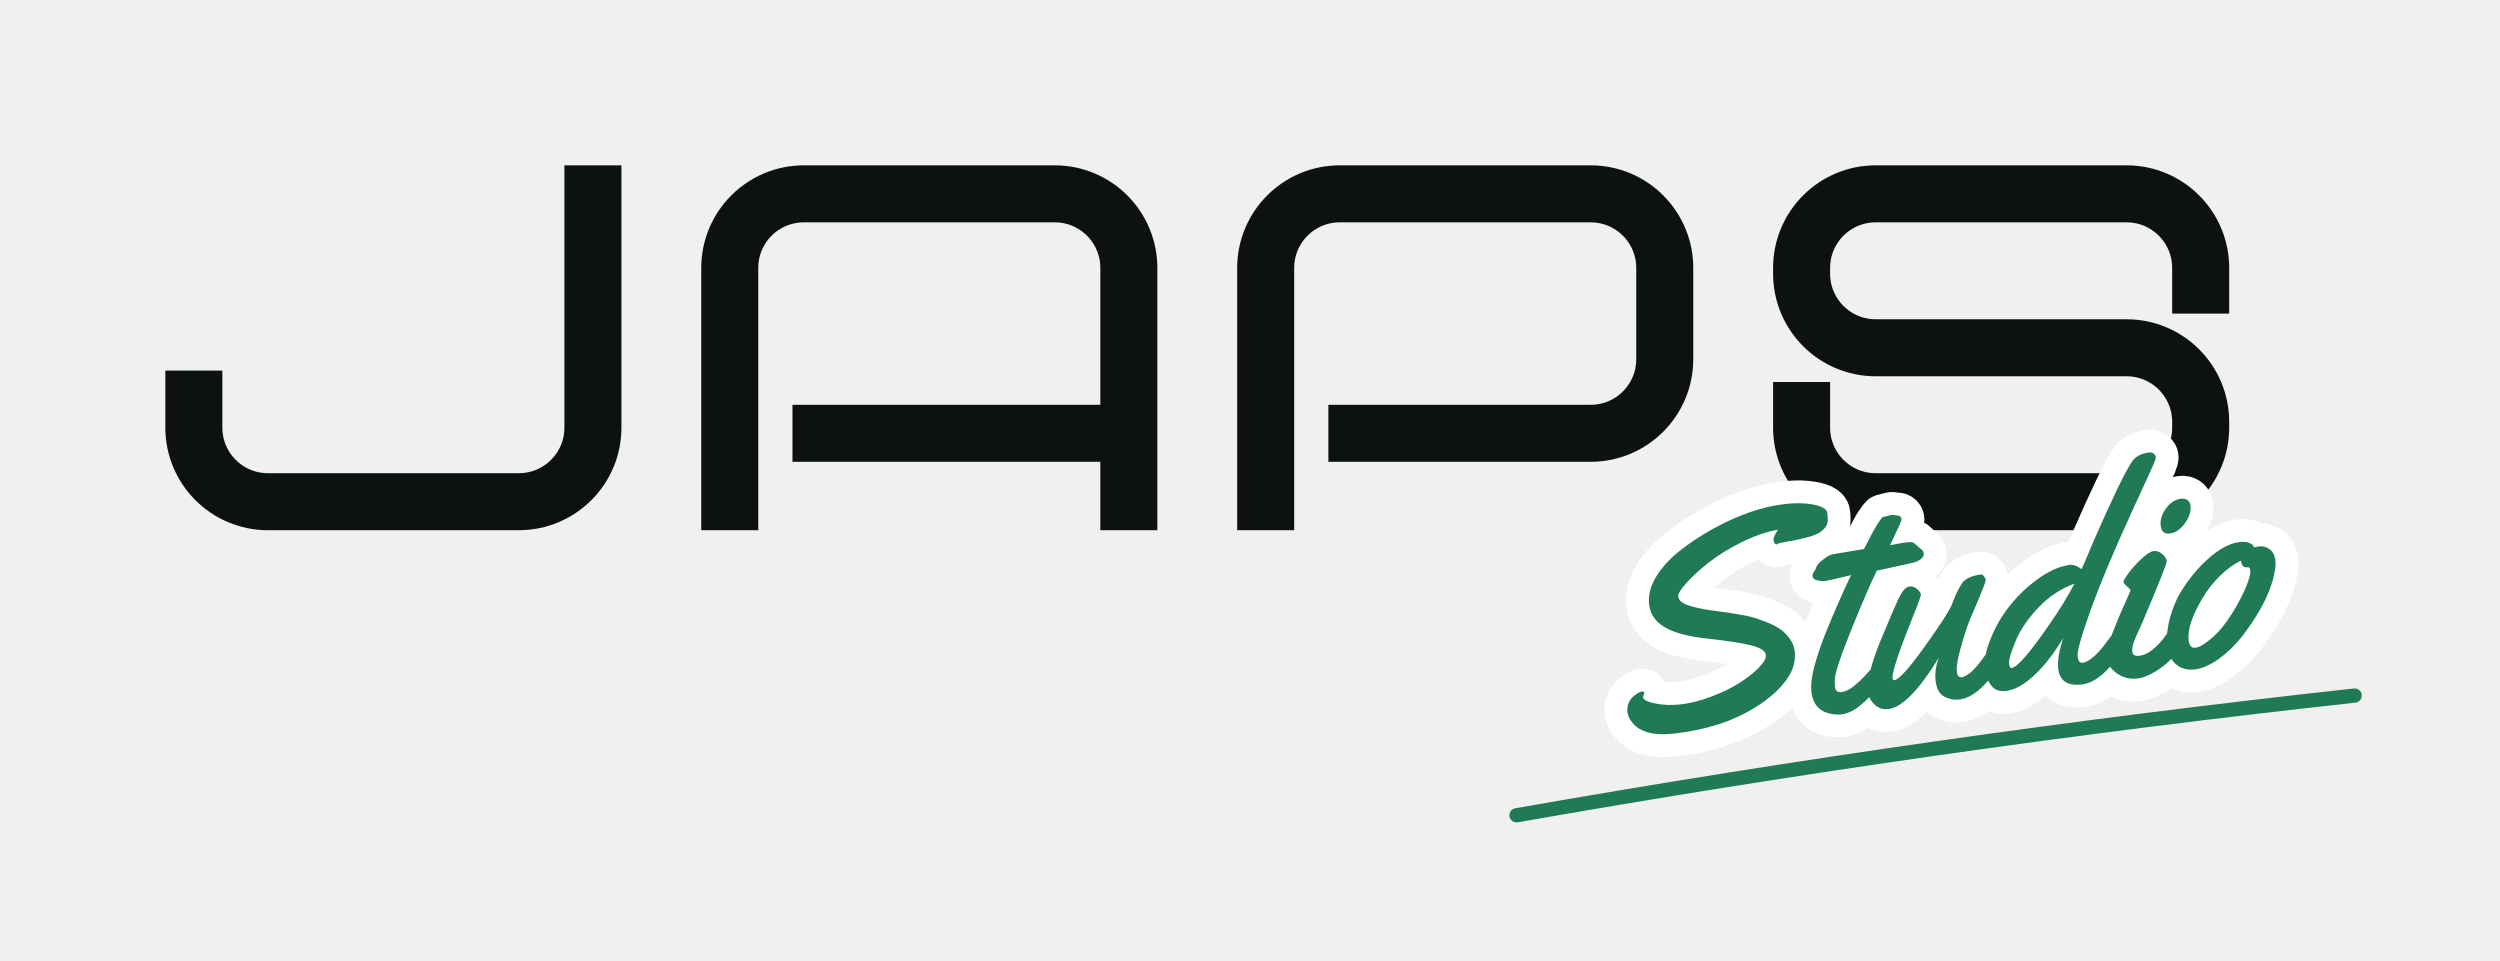
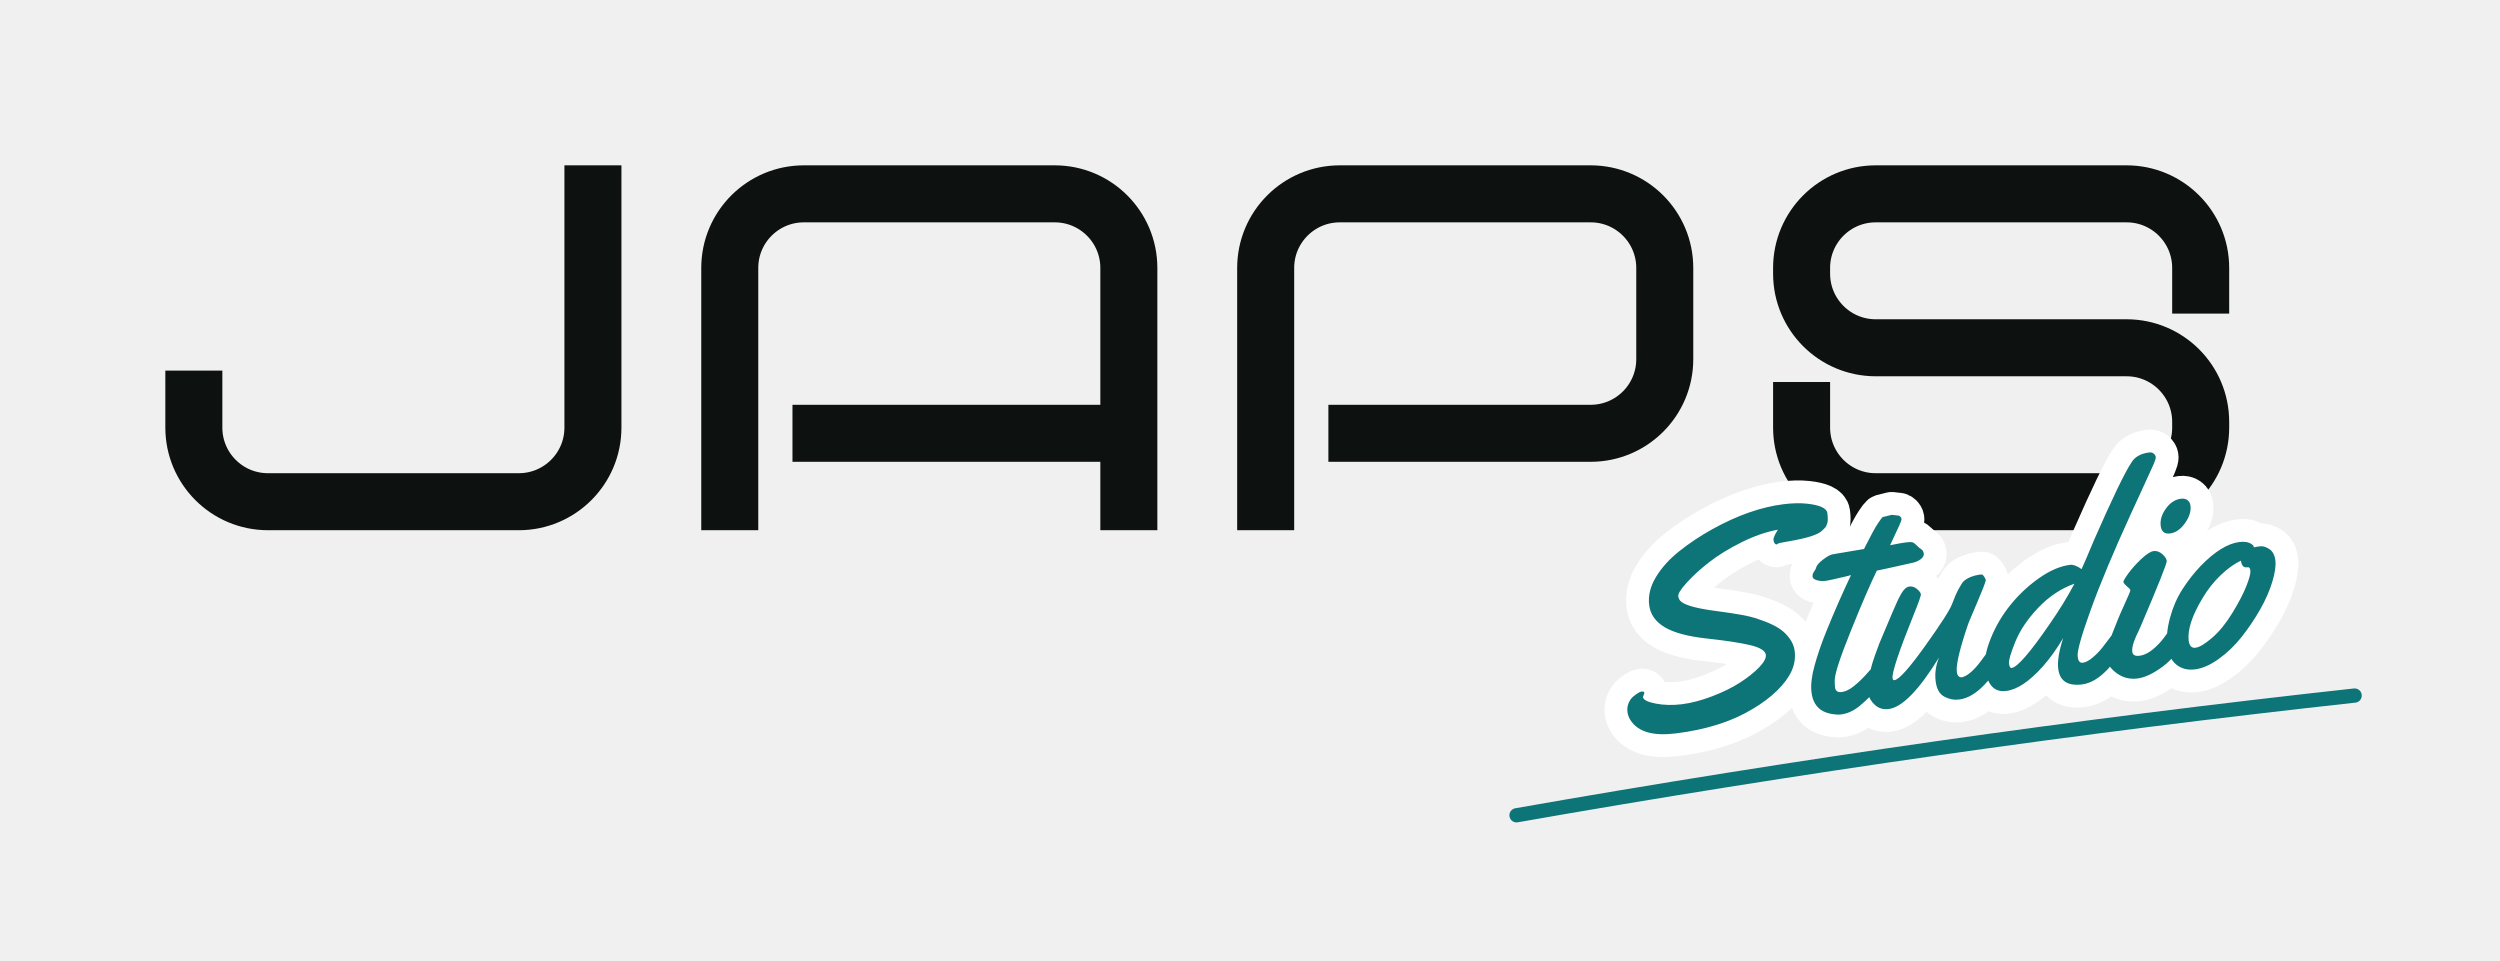
<svg xmlns="http://www.w3.org/2000/svg" viewBox="80 62 877 337" width="877" height="337">
  <g id="japs" fill="none" stroke="#0D1110" stroke-width="20">
    <path transform="translate(138 120)" d="M150 0V92A26 26 0 0 1 124 118H36A26 26 0 0 1 10 92V72" />
    <path transform="translate(326 120)" d="M10 128V36A26 26 0 0 1 36 10H124A26 26 0 0 1 150 36V128M32 94H150" />
    <path transform="translate(514 120)" d="M10 128V36A26 26 0 0 1 36 10H124A26 26 0 0 1 150 36V68A26 26 0 0 1 124 94H32" />
    <path transform="translate(702 120)" d="M150 52V36A26 26 0 0 0 124 10H36A26 26 0 0 0 10 36V38A26 26 0 0 0 36 64H124A26 26 0 0 1 150 90V92A26 26 0 0 1 124 118H36A26 26 0 0 1 10 92V76" />
  </g>
  <g id="studio" transform="rotate(-7 878 292)">
    <path d="M656.90 278.04L656.90 278.04L656.24 279.41Q656.24 280.88 660.38 282.22Q664.52 283.57 669.47 283.57Q674.42 283.57 680.36 282.10Q686.30 280.63 690.69 278.49Q695.09 276.36 697.96 274.02Q700.82 271.69 700.82 269.96L700.82 269.96Q700.82 267.78 695.75 265.90Q690.67 264.02 680.99 261.76Q671.32 259.50 666.83 256.05Q662.33 252.59 662.33 247.64Q662.33 242.69 665.89 238.17Q669.44 233.65 675.15 230.15Q680.87 226.64 687.62 223.90L687.62 223.90Q701.59 218.27 713.52 218.27L713.52 218.27Q718.09 218.27 721.59 219.08L721.59 219.08Q728.30 220.65 728.30 223.24Q728.30 225.83 727.84 226.77Q727.38 227.71 727.10 228.02Q726.82 228.32 726.39 228.63Q725.96 228.93 725.76 229.08L725.76 229.08Q723.52 230.96 713.52 231.42L713.52 231.42Q710.07 231.57 709.76 231.77Q709.46 231.98 709.23 231.98Q709 231.98 708.70 231.57Q708.39 231.16 708.39 230.25Q708.39 229.34 710.37 226.90L710.37 226.90Q704.18 227.25 697.14 229.74Q690.11 232.23 684.93 235.35Q679.75 238.48 676.30 241.50Q672.84 244.52 672.84 245.76Q672.84 247.01 673.61 247.82L673.61 247.82Q675.74 250.11 685.44 252.59L685.44 252.59Q695.49 255.18 698.84 256.76Q702.20 258.33 704.40 259.75Q706.61 261.18 707.93 262.65L707.93 262.65Q711.03 266.20 711.03 269.86Q711.03 273.52 709.08 276.71Q707.12 279.91 703.19 282.91Q699.25 285.91 693.92 288.24L693.92 288.24Q682.24 293.47 666.09 293.47L666.09 293.47Q654.31 293.47 651.06 287.23L651.06 287.23Q650.20 285.65 650.20 283.95Q650.20 282.25 650.98 280.88Q651.77 279.51 652.89 278.80L652.89 278.80Q655.07 277.43 655.98 277.43Q656.90 277.43 656.90 278.04ZM748.25 226.90L750.64 226.59L752.72 227.10Q753.18 227.10 753.54 227.56Q753.89 228.02 753.89 228.42Q753.89 228.83 752.82 230.61Q751.76 232.38 750.31 234.64Q748.86 236.90 748.76 237.11L748.76 237.11Q752.72 236.80 754.37 236.80Q756.02 236.80 756.63 237.03Q757.24 237.26 758.03 238.30Q758.82 239.34 759.48 239.87Q760.14 240.41 760.14 241.47Q760.14 242.54 758.84 243.28Q757.55 244.01 756.07 244.16L756.07 244.16Q744.29 245.33 743.07 245.38L743.07 245.38Q738.96 251.68 731.57 265.01Q724.18 278.34 723.73 281.69L723.73 281.69Q723.52 283.21 723.52 284.18L723.52 284.18Q723.52 286.16 725.61 286.16Q727.69 286.16 730.23 284.56Q732.77 282.96 734.90 281.08L734.90 281.08Q740.59 276.00 740.99 276.00L740.99 276.00Q742.31 276.00 742.31 280.57L742.31 280.57Q742.31 283.06 740.03 285.04L740.03 285.04Q734.90 289.46 731.39 291.70Q727.89 293.93 724.39 293.93L724.39 293.93Q723.63 293.93 722.96 293.78L722.96 293.78Q718.90 293.02 717.00 290.81Q715.09 288.60 715.12 284.84Q715.14 281.08 717.35 275.72Q719.56 270.37 722.91 264.32L722.91 264.32Q728.40 254.47 733.88 245.84L733.88 245.84L731.95 246.09Q726.06 246.75 725.10 246.75L725.10 246.75L724.64 246.75Q723.17 246.75 721.80 246.17Q720.43 245.59 720.43 244.72Q720.43 243.86 721.16 243.05Q721.90 242.23 722.05 241.78L722.05 241.78Q722.41 240.66 724.72 239.29Q727.03 237.92 728.20 237.84Q729.36 237.77 730.46 237.71Q731.55 237.66 732.89 237.61Q734.24 237.56 734.95 237.51L734.95 237.51L739.52 237.31Q743.79 230.91 745.38 229.08Q746.98 227.25 747.24 227.08Q747.49 226.90 748.25 226.90L748.25 226.90ZM781.06 276.05L781.06 276.05Q782.02 276.05 782.23 277.53Q782.43 279 782.43 280.57Q782.43 282.15 782.13 282.76L782.13 282.76Q780.65 285.60 775.68 289.69Q770.70 293.78 766.23 293.78L766.23 293.78Q763.49 293.78 761.15 292.13Q758.82 290.48 758.82 286.36Q758.82 282.25 761 278.29L761 278.29Q748.41 294.08 741.25 294.08L741.25 294.08Q738.40 294.08 736.65 292.05Q734.90 290.02 734.90 287.86Q734.90 285.70 735.51 283.39Q736.12 281.08 736.80 279.25Q737.49 277.43 738.83 274.73Q740.18 272.04 740.84 270.82Q741.50 269.61 742.95 267.14Q744.39 264.68 746.76 260.52Q749.12 256.35 750.67 254.35Q752.21 252.34 753.69 252.31Q755.16 252.29 756.28 253.51Q757.39 254.73 757.39 255.49Q757.39 256.25 753.99 262.34L753.99 262.34Q743.94 280.52 743.94 283.52L743.94 283.52Q743.94 284.28 744.50 284.28L744.50 284.28Q746.93 284.28 756.63 273.72Q766.33 263.16 767.86 260.19Q769.38 257.21 770.83 255.18Q772.27 253.15 772.98 252.70L772.98 252.70Q775.17 251.27 778.62 251.17L778.62 251.17Q779.18 251.17 779.48 251.22Q779.79 251.27 780.20 252.09Q780.60 252.90 780.60 253.36L780.60 253.36Q780.14 254.78 776.56 260.92Q772.98 267.07 772.58 267.88L772.58 267.88Q766.59 280.27 766.59 284.03L766.59 284.03Q766.59 286.16 768.21 286.16L768.21 286.16Q771.16 285.75 775.32 281.44L775.32 281.44Q776.84 279.86 778.34 278.24Q779.84 276.61 780.20 276.33Q780.55 276.05 781.06 276.05ZM842.96 215.88Q843.93 215.88 844.48 216.49Q845.04 217.10 845.04 217.73Q845.04 218.37 844.05 220.07Q843.06 221.77 839.51 227.48Q835.95 233.20 833.97 236.45L833.97 236.45Q822.45 255.18 815.89 268.13Q809.34 281.08 809.34 283.77L809.34 283.77L809.34 284.18Q809.34 286.26 810.87 286.26Q812.39 286.26 814.55 284.84Q816.71 283.42 818.33 281.79Q819.96 280.17 821.61 278.42Q823.26 276.66 823.61 276.36Q823.97 276.05 824.53 276.05L824.53 276.05Q825.39 276.05 825.64 277.15Q825.90 278.24 825.90 280.19Q825.90 282.15 825.59 282.76L825.59 282.76Q824.12 285.60 819.12 289.69Q814.12 293.78 809.65 293.78L809.65 293.78Q802.03 293.78 802.03 287.33L802.03 287.33Q802.03 283.32 805.08 276.82L805.08 276.82Q800.96 282.15 796.70 285.91L796.70 285.91Q788.78 292.81 782.94 292.81L782.94 292.81Q779.69 292.81 778.14 290.53Q776.59 288.24 776.59 283.95Q776.59 279.66 779.94 273.67Q783.29 267.68 788.29 262.88Q793.30 258.08 799.39 254.85Q805.48 251.63 810.61 251.63L810.61 251.63Q812.24 251.63 814.42 253.61L814.42 253.61Q815.89 251.27 819.86 244.27L819.86 244.27Q832.30 223.29 836.31 218.67L836.31 218.67Q838.44 215.88 842.96 215.88L842.96 215.88ZM811.32 258.38L811.32 258.38Q804.01 260.01 797.71 265.19Q791.42 270.37 788.27 276.03Q785.12 281.69 785.12 283.37Q785.12 285.04 785.83 285.04L785.83 285.04Q788.88 285.04 800.91 271.43L800.91 271.43Q806.91 264.73 811.32 258.38ZM855.05 236.24L855.05 236.24Q855.05 239.14 852.36 242.06Q849.66 244.98 846.74 244.98Q843.82 244.98 843.82 241.93Q843.82 238.88 846.39 236.12Q848.95 233.35 852.05 233.35L852.05 233.35Q853.42 233.35 854.23 234.11Q855.05 234.87 855.05 236.24ZM846.82 280.57L846.82 280.57Q846.82 282.10 846.52 282.76L846.52 282.76Q844.03 287.84 838.59 290.96Q833.16 294.08 829.15 294.08Q825.14 294.08 822.24 291.39Q819.35 288.70 819.35 285.91Q819.35 283.11 822.14 277.78Q824.93 272.45 827.73 267.93Q830.52 263.41 830.52 263.03Q830.52 262.65 829.48 261.53Q828.44 260.41 828.44 259.88Q828.44 259.35 830.54 257.09Q832.65 254.83 835.67 252.62Q838.70 250.41 840.29 250.41Q841.89 250.41 843.16 251.83Q844.43 253.25 844.43 254.42Q844.43 255.59 832.35 276.41L832.35 276.41Q832.20 276.71 831.51 277.76Q830.82 278.80 830.44 279.48Q830.06 280.17 829.55 281.13L829.55 281.13Q828.54 283.16 828.54 284.54L828.54 284.54Q828.54 286.26 830.88 286.26Q833.21 286.26 835.72 284.66Q838.24 283.06 840.07 281.13L840.07 281.13Q844.84 276.00 845.50 276.00L845.50 276.00Q846.82 276.00 846.82 280.57ZM877.54 253.30Q879.07 253.30 880.67 254.68Q882.27 256.05 882.27 258.87Q882.27 261.68 880.29 266.18Q878.30 270.67 874.85 275.32Q871.40 279.96 867.26 284.05Q863.12 288.14 858.32 290.76Q853.52 293.37 849.61 293.37Q845.70 293.37 843.34 290.91Q840.98 288.45 840.98 284.05Q840.98 279.66 843.14 274.33Q845.30 269.00 848.70 264.91Q852.10 260.82 856.06 257.57L856.06 257.57Q864.34 250.92 870.59 250.92L870.59 250.92Q873.38 250.92 874.80 252.29L874.80 252.29Q875.31 252.75 875.31 253.10L875.31 253.10L875.31 253.41Q876.02 253.30 877.54 253.30ZM872.41 260.06L872.41 260.06L872.06 260.06Q870.28 260.06 870.28 257.47L870.28 257.47Q866.57 258.69 862.51 261.73Q858.45 264.78 855.25 268.95L855.25 268.95Q848.75 277.27 848.65 283.01L848.65 283.01Q848.65 285.86 850.73 285.86Q852.81 285.86 856.93 283.11Q861.04 280.37 865.08 275.29Q869.11 270.21 871.12 266.48Q873.13 262.75 873.13 261.40Q873.13 260.06 872.41 260.06Z" fill="#FFFFFF" stroke="#FFFFFF" stroke-width="16" stroke-linejoin="round" />
-     <path d="M656.90 278.04L656.90 278.04L656.24 279.41Q656.24 280.88 660.38 282.22Q664.52 283.57 669.47 283.57Q674.42 283.57 680.36 282.10Q686.30 280.63 690.69 278.49Q695.09 276.36 697.96 274.02Q700.82 271.69 700.82 269.96L700.82 269.96Q700.82 267.78 695.75 265.90Q690.67 264.02 680.99 261.76Q671.32 259.50 666.83 256.05Q662.33 252.59 662.33 247.64Q662.33 242.69 665.89 238.17Q669.44 233.65 675.15 230.15Q680.87 226.64 687.62 223.90L687.62 223.90Q701.59 218.27 713.52 218.27L713.52 218.27Q718.09 218.27 721.59 219.08L721.59 219.08Q728.30 220.65 728.30 223.24Q728.30 225.83 727.84 226.77Q727.38 227.71 727.10 228.02Q726.82 228.32 726.39 228.63Q725.96 228.93 725.76 229.08L725.76 229.08Q723.52 230.96 713.52 231.42L713.52 231.42Q710.07 231.57 709.76 231.77Q709.46 231.98 709.23 231.98Q709 231.98 708.70 231.57Q708.39 231.16 708.39 230.25Q708.39 229.34 710.37 226.90L710.37 226.90Q704.18 227.25 697.14 229.74Q690.11 232.23 684.93 235.35Q679.75 238.48 676.30 241.50Q672.84 244.52 672.84 245.76Q672.84 247.01 673.61 247.82L673.61 247.82Q675.74 250.11 685.44 252.59L685.44 252.59Q695.49 255.18 698.84 256.76Q702.20 258.33 704.40 259.75Q706.61 261.18 707.93 262.65L707.93 262.65Q711.03 266.20 711.03 269.86Q711.03 273.52 709.08 276.71Q707.12 279.91 703.19 282.91Q699.25 285.91 693.92 288.24L693.92 288.24Q682.24 293.47 666.09 293.47L666.09 293.47Q654.31 293.47 651.06 287.23L651.06 287.23Q650.20 285.65 650.20 283.95Q650.20 282.25 650.98 280.88Q651.77 279.51 652.89 278.80L652.89 278.80Q655.07 277.43 655.98 277.43Q656.90 277.43 656.90 278.04ZM748.25 226.90L750.64 226.59L752.72 227.10Q753.18 227.10 753.54 227.56Q753.89 228.02 753.89 228.42Q753.89 228.83 752.82 230.61Q751.76 232.38 750.31 234.64Q748.86 236.90 748.76 237.11L748.76 237.11Q752.72 236.80 754.37 236.80Q756.02 236.80 756.63 237.03Q757.24 237.26 758.03 238.30Q758.82 239.34 759.48 239.87Q760.14 240.41 760.14 241.47Q760.14 242.54 758.84 243.28Q757.55 244.01 756.07 244.16L756.07 244.16Q744.29 245.33 743.07 245.38L743.07 245.38Q738.96 251.68 731.57 265.01Q724.18 278.34 723.73 281.69L723.73 281.69Q723.52 283.21 723.52 284.18L723.52 284.18Q723.52 286.16 725.61 286.16Q727.69 286.16 730.23 284.56Q732.77 282.96 734.90 281.08L734.90 281.08Q740.59 276.00 740.99 276.00L740.99 276.00Q742.31 276.00 742.31 280.57L742.31 280.57Q742.31 283.06 740.03 285.04L740.03 285.04Q734.90 289.46 731.39 291.70Q727.89 293.93 724.39 293.93L724.39 293.93Q723.63 293.93 722.96 293.78L722.96 293.78Q718.90 293.02 717.00 290.81Q715.09 288.60 715.12 284.84Q715.14 281.08 717.35 275.72Q719.56 270.37 722.91 264.32L722.91 264.32Q728.40 254.47 733.88 245.84L733.88 245.84L731.95 246.09Q726.06 246.75 725.10 246.75L725.10 246.75L724.64 246.75Q723.17 246.75 721.80 246.17Q720.43 245.59 720.43 244.72Q720.43 243.86 721.16 243.05Q721.90 242.23 722.05 241.78L722.05 241.78Q722.41 240.66 724.72 239.29Q727.03 237.92 728.20 237.84Q729.36 237.77 730.46 237.71Q731.55 237.66 732.89 237.61Q734.24 237.56 734.95 237.51L734.95 237.51L739.52 237.31Q743.79 230.91 745.38 229.08Q746.98 227.25 747.24 227.08Q747.49 226.90 748.25 226.90L748.25 226.90ZM781.06 276.05L781.06 276.05Q782.02 276.05 782.23 277.53Q782.43 279 782.43 280.57Q782.43 282.15 782.13 282.76L782.13 282.76Q780.65 285.60 775.68 289.69Q770.70 293.78 766.23 293.78L766.23 293.78Q763.49 293.78 761.15 292.13Q758.82 290.48 758.82 286.36Q758.82 282.25 761 278.29L761 278.29Q748.41 294.08 741.25 294.08L741.25 294.08Q738.40 294.08 736.65 292.05Q734.90 290.02 734.90 287.86Q734.90 285.70 735.51 283.39Q736.12 281.08 736.80 279.25Q737.49 277.43 738.83 274.73Q740.18 272.04 740.84 270.82Q741.50 269.61 742.95 267.14Q744.39 264.68 746.76 260.52Q749.12 256.35 750.67 254.35Q752.21 252.34 753.69 252.31Q755.16 252.29 756.28 253.51Q757.39 254.73 757.39 255.49Q757.39 256.25 753.99 262.34L753.99 262.34Q743.94 280.52 743.94 283.52L743.94 283.52Q743.94 284.28 744.50 284.28L744.50 284.28Q746.93 284.28 756.63 273.72Q766.33 263.16 767.86 260.19Q769.38 257.21 770.83 255.18Q772.27 253.15 772.98 252.70L772.98 252.70Q775.17 251.27 778.62 251.17L778.62 251.17Q779.18 251.17 779.48 251.22Q779.79 251.27 780.20 252.09Q780.60 252.90 780.60 253.36L780.60 253.36Q780.14 254.78 776.56 260.92Q772.98 267.07 772.58 267.88L772.58 267.88Q766.59 280.27 766.59 284.03L766.59 284.03Q766.59 286.16 768.21 286.16L768.21 286.16Q771.16 285.75 775.32 281.44L775.32 281.44Q776.84 279.86 778.34 278.24Q779.84 276.61 780.20 276.33Q780.55 276.05 781.06 276.05ZM842.96 215.88Q843.93 215.88 844.48 216.49Q845.04 217.10 845.04 217.73Q845.04 218.37 844.05 220.07Q843.06 221.77 839.51 227.48Q835.95 233.20 833.97 236.45L833.97 236.45Q822.45 255.18 815.89 268.13Q809.34 281.08 809.34 283.77L809.34 283.77L809.34 284.18Q809.34 286.26 810.87 286.26Q812.39 286.26 814.55 284.84Q816.71 283.42 818.33 281.79Q819.96 280.17 821.61 278.42Q823.26 276.66 823.61 276.36Q823.97 276.05 824.53 276.05L824.53 276.05Q825.39 276.05 825.64 277.15Q825.90 278.24 825.90 280.19Q825.90 282.15 825.59 282.76L825.59 282.76Q824.12 285.60 819.12 289.69Q814.12 293.78 809.65 293.78L809.65 293.78Q802.03 293.78 802.03 287.33L802.03 287.33Q802.03 283.32 805.08 276.82L805.08 276.82Q800.96 282.15 796.70 285.91L796.70 285.91Q788.78 292.81 782.94 292.81L782.94 292.81Q779.69 292.81 778.14 290.53Q776.59 288.24 776.59 283.95Q776.59 279.66 779.94 273.67Q783.29 267.68 788.29 262.88Q793.30 258.08 799.39 254.85Q805.48 251.63 810.61 251.63L810.61 251.63Q812.24 251.63 814.42 253.61L814.42 253.61Q815.89 251.27 819.86 244.27L819.86 244.27Q832.30 223.29 836.31 218.67L836.31 218.67Q838.44 215.88 842.96 215.88L842.96 215.88ZM811.32 258.38L811.32 258.38Q804.01 260.01 797.71 265.19Q791.42 270.37 788.27 276.03Q785.12 281.69 785.12 283.37Q785.12 285.04 785.83 285.04L785.83 285.04Q788.88 285.04 800.91 271.43L800.91 271.43Q806.91 264.73 811.32 258.38ZM855.05 236.24L855.05 236.24Q855.05 239.14 852.36 242.06Q849.66 244.98 846.74 244.98Q843.82 244.98 843.82 241.93Q843.82 238.88 846.39 236.12Q848.95 233.35 852.05 233.35L852.05 233.35Q853.42 233.35 854.23 234.11Q855.05 234.87 855.05 236.24ZM846.82 280.57L846.82 280.57Q846.82 282.10 846.52 282.76L846.52 282.76Q844.03 287.84 838.59 290.96Q833.16 294.08 829.15 294.08Q825.14 294.08 822.24 291.39Q819.35 288.70 819.35 285.91Q819.35 283.11 822.14 277.78Q824.93 272.45 827.73 267.93Q830.52 263.41 830.52 263.03Q830.52 262.65 829.48 261.53Q828.44 260.41 828.44 259.88Q828.44 259.35 830.54 257.09Q832.65 254.83 835.67 252.62Q838.70 250.41 840.29 250.41Q841.89 250.41 843.16 251.83Q844.43 253.25 844.43 254.42Q844.43 255.59 832.35 276.41L832.35 276.41Q832.20 276.71 831.51 277.76Q830.82 278.80 830.44 279.48Q830.06 280.17 829.55 281.13L829.55 281.13Q828.54 283.16 828.54 284.54L828.54 284.54Q828.54 286.26 830.88 286.26Q833.21 286.26 835.72 284.66Q838.24 283.06 840.07 281.13L840.07 281.13Q844.84 276.00 845.50 276.00L845.50 276.00Q846.82 276.00 846.82 280.57ZM877.54 253.30Q879.07 253.30 880.67 254.68Q882.27 256.05 882.27 258.87Q882.27 261.68 880.29 266.18Q878.30 270.67 874.85 275.32Q871.40 279.96 867.26 284.05Q863.12 288.14 858.32 290.76Q853.52 293.37 849.61 293.37Q845.70 293.37 843.34 290.91Q840.98 288.45 840.98 284.05Q840.98 279.66 843.14 274.33Q845.30 269.00 848.70 264.91Q852.10 260.82 856.06 257.57L856.06 257.57Q864.34 250.92 870.59 250.92L870.59 250.92Q873.38 250.92 874.80 252.29L874.80 252.29Q875.31 252.75 875.31 253.10L875.31 253.10L875.31 253.41Q876.02 253.30 877.54 253.30ZM872.41 260.06L872.41 260.06L872.06 260.06Q870.28 260.06 870.28 257.47L870.28 257.47Q866.57 258.69 862.51 261.73Q858.45 264.78 855.25 268.95L855.25 268.95Q848.75 277.27 848.65 283.01L848.65 283.01Q848.65 285.86 850.73 285.86Q852.81 285.86 856.93 283.11Q861.04 280.37 865.08 275.29Q869.11 270.21 871.12 266.48Q873.13 262.75 873.13 261.40Q873.13 260.06 872.41 260.06Z" fill="#1F7A55" />
+     <path d="M656.90 278.04L656.90 278.04L656.24 279.41Q656.24 280.88 660.38 282.22Q664.52 283.57 669.47 283.57Q674.42 283.57 680.36 282.10Q686.30 280.63 690.69 278.49Q695.09 276.36 697.96 274.02Q700.82 271.69 700.82 269.96L700.82 269.96Q700.82 267.78 695.75 265.90Q690.67 264.02 680.99 261.76Q671.32 259.50 666.83 256.05Q662.33 252.59 662.33 247.64Q662.33 242.69 665.89 238.17Q669.44 233.65 675.15 230.15Q680.87 226.64 687.62 223.90L687.62 223.90Q701.59 218.27 713.52 218.27L713.52 218.27Q718.09 218.27 721.59 219.08L721.59 219.08Q728.30 220.65 728.30 223.24Q728.30 225.83 727.84 226.77Q727.38 227.71 727.10 228.02Q726.82 228.32 726.39 228.63Q725.96 228.93 725.76 229.08L725.76 229.08Q723.52 230.96 713.52 231.42L713.52 231.42Q710.07 231.57 709.76 231.77Q709.46 231.98 709.23 231.98Q709 231.98 708.70 231.57Q708.39 231.16 708.39 230.25Q708.39 229.34 710.37 226.90L710.37 226.90Q704.18 227.25 697.14 229.74Q690.11 232.23 684.93 235.35Q679.75 238.48 676.30 241.50Q672.84 244.52 672.84 245.76Q672.84 247.01 673.61 247.82L673.61 247.82Q675.74 250.11 685.44 252.59L685.44 252.59Q695.49 255.18 698.84 256.76Q702.20 258.33 704.40 259.75Q706.61 261.18 707.93 262.65L707.93 262.65Q711.03 266.20 711.03 269.86Q711.03 273.52 709.08 276.71Q707.12 279.91 703.19 282.91Q699.25 285.91 693.92 288.24L693.92 288.24Q682.24 293.47 666.09 293.47L666.09 293.47Q654.31 293.47 651.06 287.23L651.06 287.23Q650.20 285.65 650.20 283.95Q650.20 282.25 650.98 280.88Q651.77 279.51 652.89 278.80L652.89 278.80Q655.07 277.43 655.98 277.43Q656.90 277.43 656.90 278.04ZM748.25 226.90L750.64 226.59L752.72 227.10Q753.18 227.10 753.54 227.56Q753.89 228.02 753.89 228.42Q753.89 228.83 752.82 230.61Q751.76 232.38 750.31 234.64Q748.86 236.90 748.76 237.11L748.76 237.11Q752.72 236.80 754.37 236.80Q756.02 236.80 756.63 237.03Q757.24 237.26 758.03 238.30Q758.82 239.34 759.48 239.87Q760.14 240.41 760.14 241.47Q760.14 242.54 758.84 243.28Q757.55 244.01 756.07 244.16L756.07 244.16Q744.29 245.33 743.07 245.38L743.07 245.38Q738.96 251.68 731.57 265.01Q724.18 278.34 723.73 281.69L723.73 281.69Q723.52 283.21 723.52 284.18L723.52 284.18Q723.52 286.16 725.61 286.16Q727.69 286.16 730.23 284.56Q732.77 282.96 734.90 281.08L734.90 281.08Q740.59 276.00 740.99 276.00L740.99 276.00Q742.31 276.00 742.31 280.57L742.31 280.57Q742.31 283.06 740.03 285.04L740.03 285.04Q734.90 289.46 731.39 291.70Q727.89 293.93 724.39 293.93L724.39 293.93Q723.63 293.93 722.96 293.78L722.96 293.78Q718.90 293.02 717.00 290.81Q715.09 288.60 715.12 284.84Q715.14 281.08 717.35 275.72Q719.56 270.37 722.91 264.32L722.91 264.32Q728.40 254.47 733.88 245.84L733.88 245.84L731.95 246.09Q726.06 246.75 725.10 246.75L725.10 246.75L724.64 246.75Q723.17 246.75 721.80 246.17Q720.43 245.59 720.43 244.72Q720.43 243.86 721.16 243.05Q721.90 242.23 722.05 241.78L722.05 241.78Q722.41 240.66 724.72 239.29Q727.03 237.92 728.20 237.84Q729.36 237.77 730.46 237.71Q731.55 237.66 732.89 237.61Q734.24 237.56 734.95 237.51L734.95 237.51L739.52 237.31Q743.79 230.91 745.38 229.08Q746.98 227.25 747.24 227.08Q747.49 226.90 748.25 226.90L748.25 226.90ZM781.06 276.05L781.06 276.05Q782.02 276.05 782.23 277.53Q782.43 279 782.43 280.57Q782.43 282.15 782.13 282.76L782.13 282.76Q780.65 285.60 775.68 289.69Q770.70 293.78 766.23 293.78L766.23 293.78Q763.49 293.78 761.15 292.13Q758.82 290.48 758.82 286.36Q758.82 282.25 761 278.29L761 278.29Q748.41 294.08 741.25 294.08L741.25 294.08Q738.40 294.08 736.65 292.05Q734.90 290.02 734.90 287.86Q734.90 285.70 735.51 283.39Q736.12 281.08 736.80 279.25Q737.49 277.43 738.83 274.73Q740.18 272.04 740.84 270.82Q741.50 269.61 742.95 267.14Q744.39 264.68 746.76 260.52Q749.12 256.35 750.67 254.35Q752.21 252.34 753.69 252.31Q755.16 252.29 756.28 253.51Q757.39 254.73 757.39 255.49Q757.39 256.25 753.99 262.34L753.99 262.34Q743.94 280.52 743.94 283.52L743.94 283.52Q743.94 284.28 744.50 284.28L744.50 284.28Q746.93 284.28 756.63 273.72Q766.33 263.16 767.86 260.19Q769.38 257.21 770.83 255.18Q772.27 253.15 772.98 252.70L772.98 252.70Q775.17 251.27 778.62 251.17L778.62 251.17Q779.18 251.17 779.48 251.22Q779.79 251.27 780.20 252.09Q780.60 252.90 780.60 253.36L780.60 253.36Q780.14 254.78 776.56 260.92Q772.98 267.07 772.58 267.88L772.58 267.88Q766.59 280.27 766.59 284.03L766.59 284.03Q766.59 286.16 768.21 286.16L768.21 286.16Q771.16 285.75 775.32 281.44L775.32 281.44Q776.84 279.86 778.34 278.24Q779.84 276.61 780.20 276.33Q780.55 276.05 781.06 276.05ZM842.96 215.88Q843.93 215.88 844.48 216.49Q845.04 217.10 845.04 217.73Q845.04 218.37 844.05 220.07Q843.06 221.77 839.51 227.48Q835.95 233.20 833.97 236.45L833.97 236.45Q822.45 255.18 815.89 268.13Q809.34 281.08 809.34 283.77L809.34 283.77L809.34 284.18Q809.34 286.26 810.87 286.26Q812.39 286.26 814.55 284.84Q816.71 283.42 818.33 281.79Q819.96 280.17 821.61 278.42Q823.26 276.66 823.61 276.36Q823.97 276.05 824.53 276.05L824.53 276.05Q825.39 276.05 825.64 277.15Q825.90 278.24 825.90 280.19Q825.90 282.15 825.59 282.76L825.59 282.76Q824.12 285.60 819.12 289.69Q814.12 293.78 809.65 293.78L809.65 293.78Q802.03 293.78 802.03 287.33L802.03 287.33Q802.03 283.32 805.08 276.82L805.08 276.82Q800.96 282.15 796.70 285.91L796.70 285.91Q788.78 292.81 782.94 292.81L782.94 292.81Q779.69 292.81 778.14 290.53Q776.59 288.24 776.59 283.95Q776.59 279.66 779.94 273.67Q783.29 267.68 788.29 262.88Q793.30 258.08 799.39 254.85Q805.48 251.63 810.61 251.63L810.61 251.63Q812.24 251.63 814.42 253.61L814.42 253.61Q815.89 251.27 819.86 244.27L819.86 244.27Q832.30 223.29 836.31 218.67L836.31 218.67Q838.44 215.88 842.96 215.88L842.96 215.88ZM811.32 258.38L811.32 258.38Q804.01 260.01 797.71 265.19Q791.42 270.37 788.27 276.03Q785.12 281.69 785.12 283.37Q785.12 285.04 785.83 285.04L785.83 285.04Q788.88 285.04 800.91 271.43L800.91 271.43Q806.91 264.73 811.32 258.38ZM855.05 236.24L855.05 236.24Q855.05 239.14 852.36 242.06Q849.66 244.98 846.74 244.98Q843.82 244.98 843.82 241.93Q843.82 238.88 846.39 236.12Q848.95 233.35 852.05 233.35L852.05 233.35Q853.42 233.35 854.23 234.11Q855.05 234.87 855.05 236.24ZM846.82 280.57L846.82 280.57Q846.82 282.10 846.52 282.76L846.52 282.76Q844.03 287.84 838.59 290.96Q833.16 294.08 829.15 294.08Q825.14 294.08 822.24 291.39Q819.35 288.70 819.35 285.91Q819.35 283.11 822.14 277.78Q824.93 272.45 827.73 267.93Q830.52 263.41 830.52 263.03Q830.52 262.65 829.48 261.53Q828.44 260.41 828.44 259.88Q828.44 259.35 830.54 257.09Q832.65 254.83 835.67 252.62Q838.70 250.41 840.29 250.41Q841.89 250.41 843.16 251.83Q844.43 253.25 844.43 254.42Q844.43 255.59 832.35 276.41L832.35 276.41Q832.20 276.71 831.51 277.76Q830.82 278.80 830.44 279.48Q830.06 280.17 829.55 281.13L829.55 281.13Q828.54 283.16 828.54 284.54L828.54 284.54Q828.54 286.26 830.88 286.26Q833.21 286.26 835.72 284.66Q838.24 283.06 840.07 281.13L840.07 281.13Q844.84 276.00 845.50 276.00L845.50 276.00Q846.82 276.00 846.82 280.57ZM877.54 253.30Q879.07 253.30 880.67 254.68Q882.27 256.05 882.27 258.87Q882.27 261.68 880.29 266.18Q878.30 270.67 874.85 275.32Q871.40 279.96 867.26 284.05Q863.12 288.14 858.32 290.76Q853.52 293.37 849.61 293.37Q845.70 293.37 843.34 290.91Q840.98 288.45 840.98 284.05Q840.98 279.66 843.14 274.33Q845.30 269.00 848.70 264.91Q852.10 260.82 856.06 257.57L856.06 257.57Q864.34 250.92 870.59 250.92L870.59 250.92Q873.38 250.92 874.80 252.29L874.80 252.29Q875.31 252.75 875.31 253.10L875.31 253.10L875.31 253.41Q876.02 253.30 877.54 253.30ZM872.41 260.06L872.41 260.06L872.06 260.06Q870.28 260.06 870.28 257.47L870.28 257.47Q866.57 258.69 862.51 261.73Q858.45 264.78 855.25 268.95L855.25 268.95Q848.75 277.27 848.65 283.01L848.65 283.01Q848.65 285.86 850.73 285.86Q852.81 285.86 856.93 283.11Q861.04 280.37 865.08 275.29Q869.11 270.21 871.12 266.48Q873.13 262.75 873.13 261.40Q873.13 260.06 872.41 260.06Z" fill="#0D7477" />
  </g>
-   <path id="subrayado" d="M612 348Q760 322 906 306" fill="none" stroke="#1F7A55" stroke-width="5" stroke-linecap="round" />
+   <path id="subrayado" d="M612 348Q760 322 906 306" fill="none" stroke="#0D7477" stroke-width="5" stroke-linecap="round" />
</svg>
